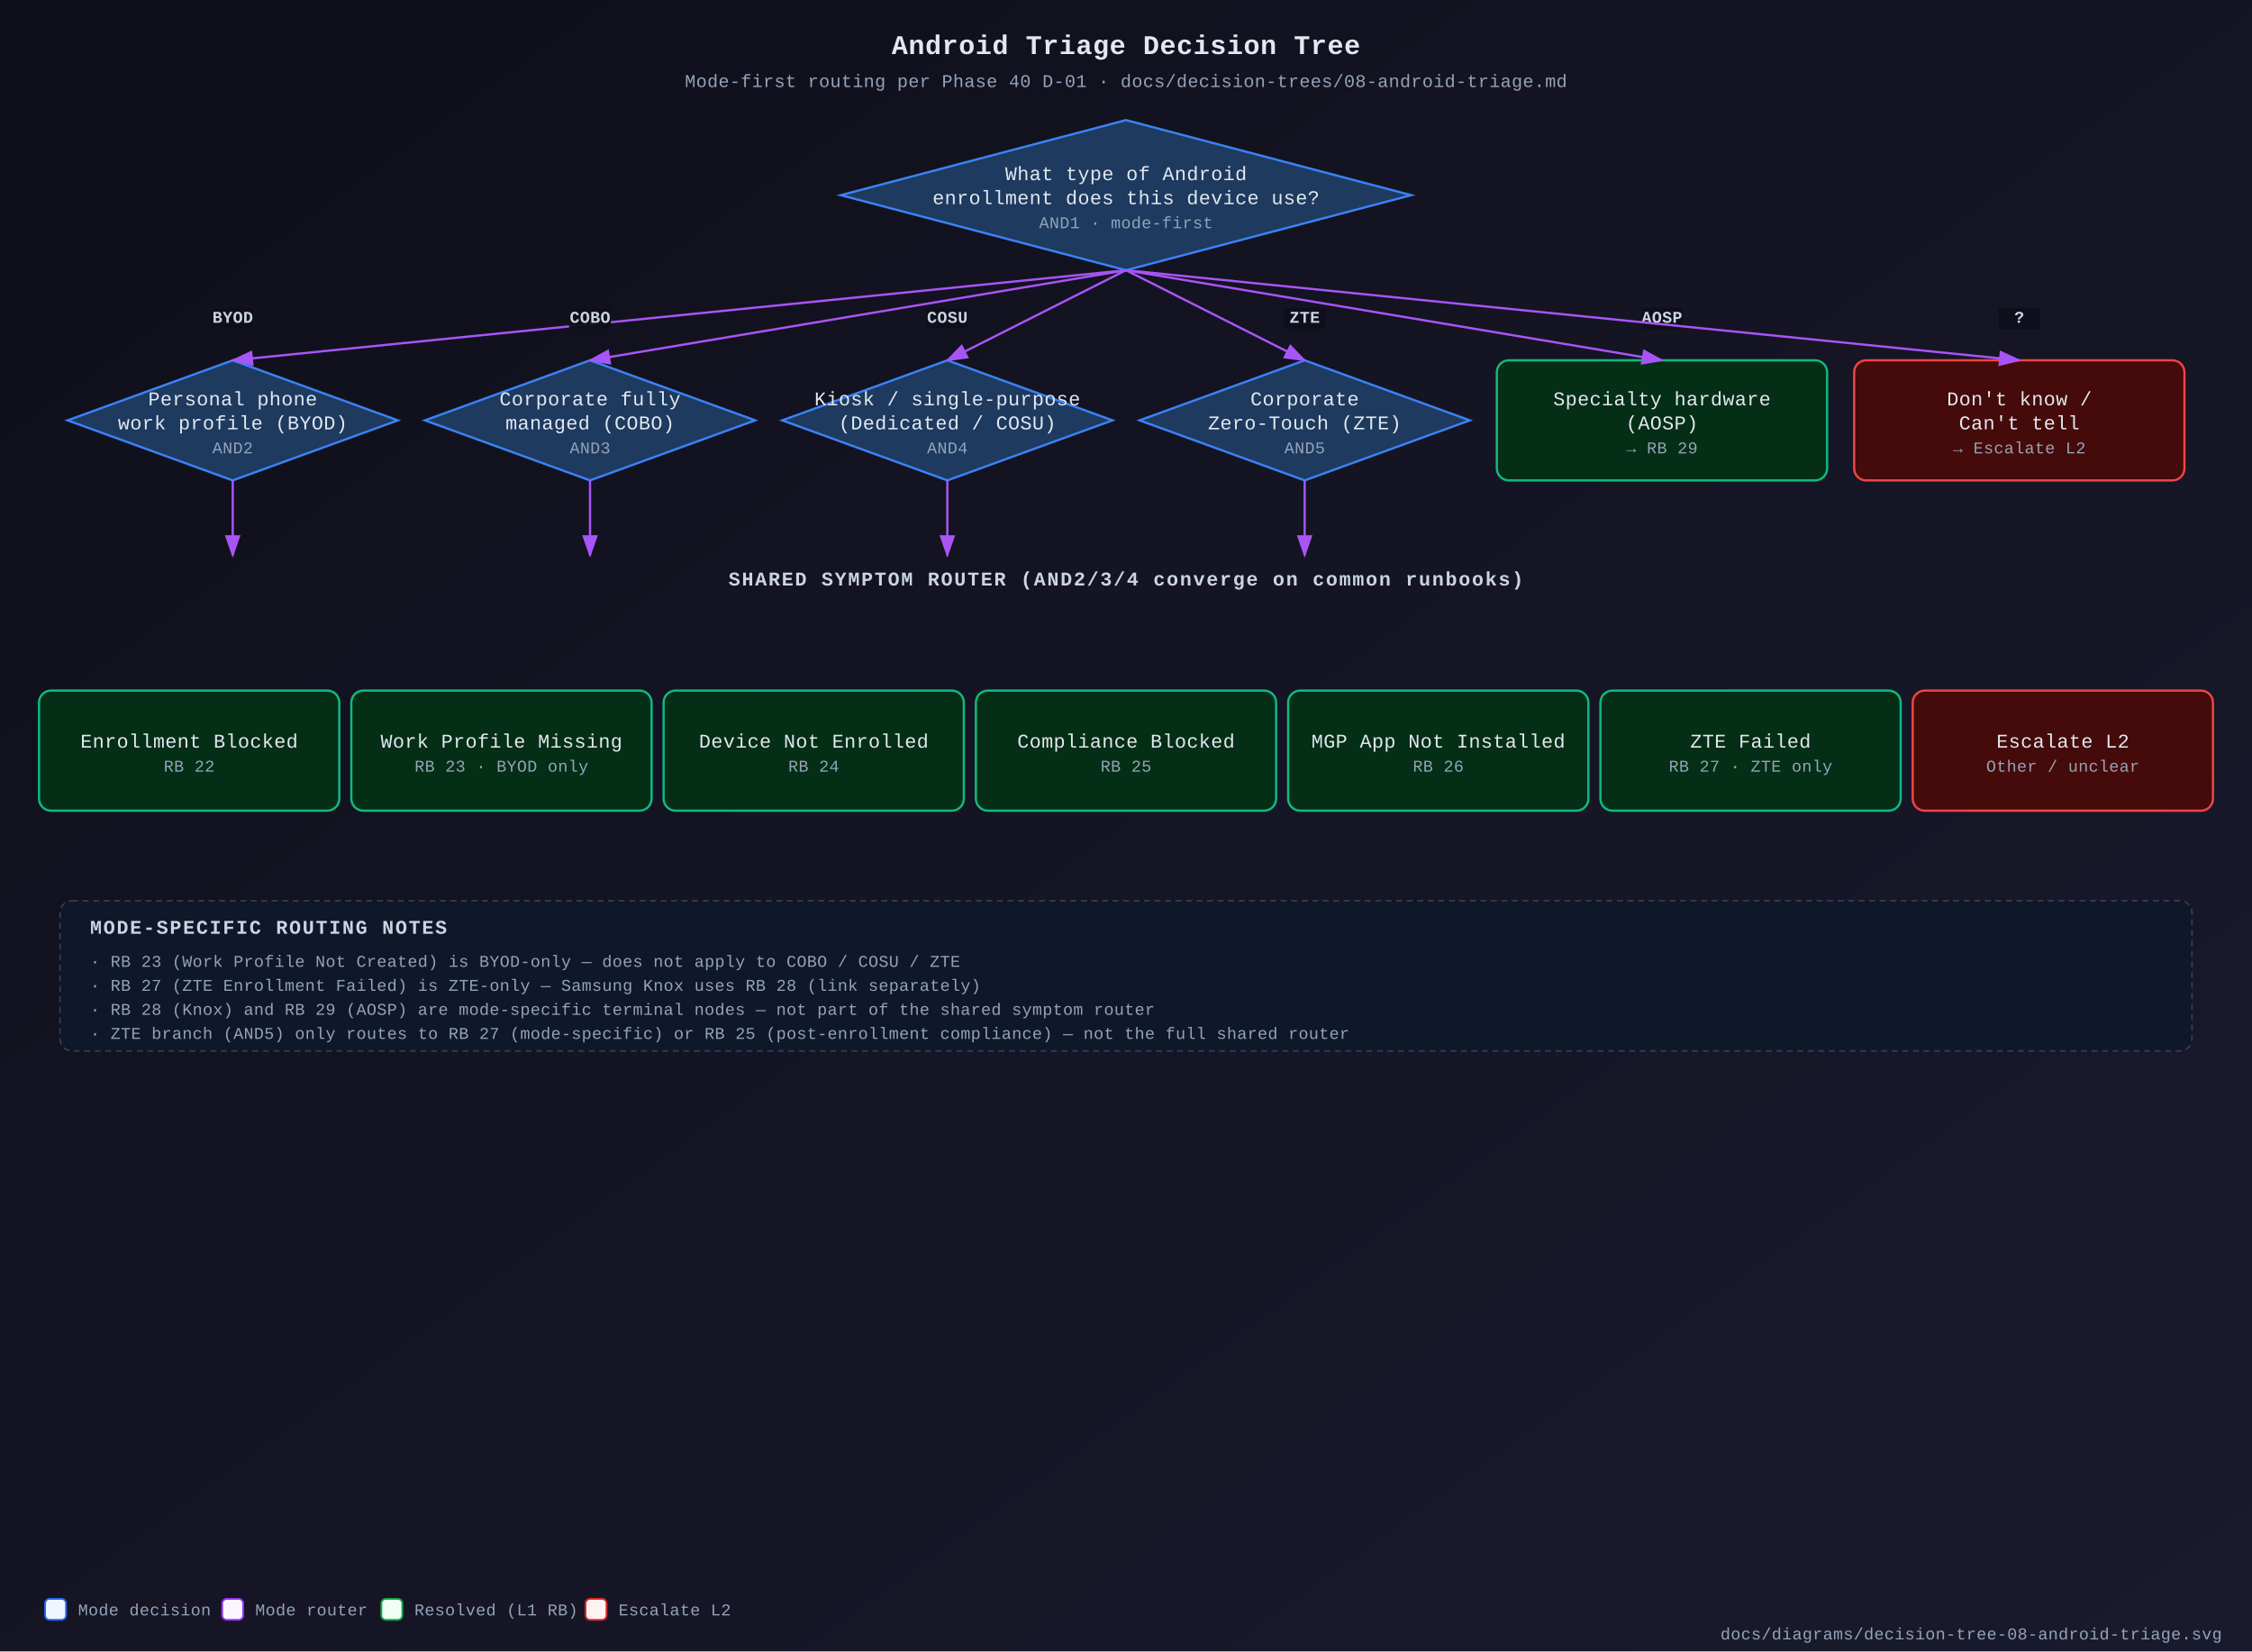
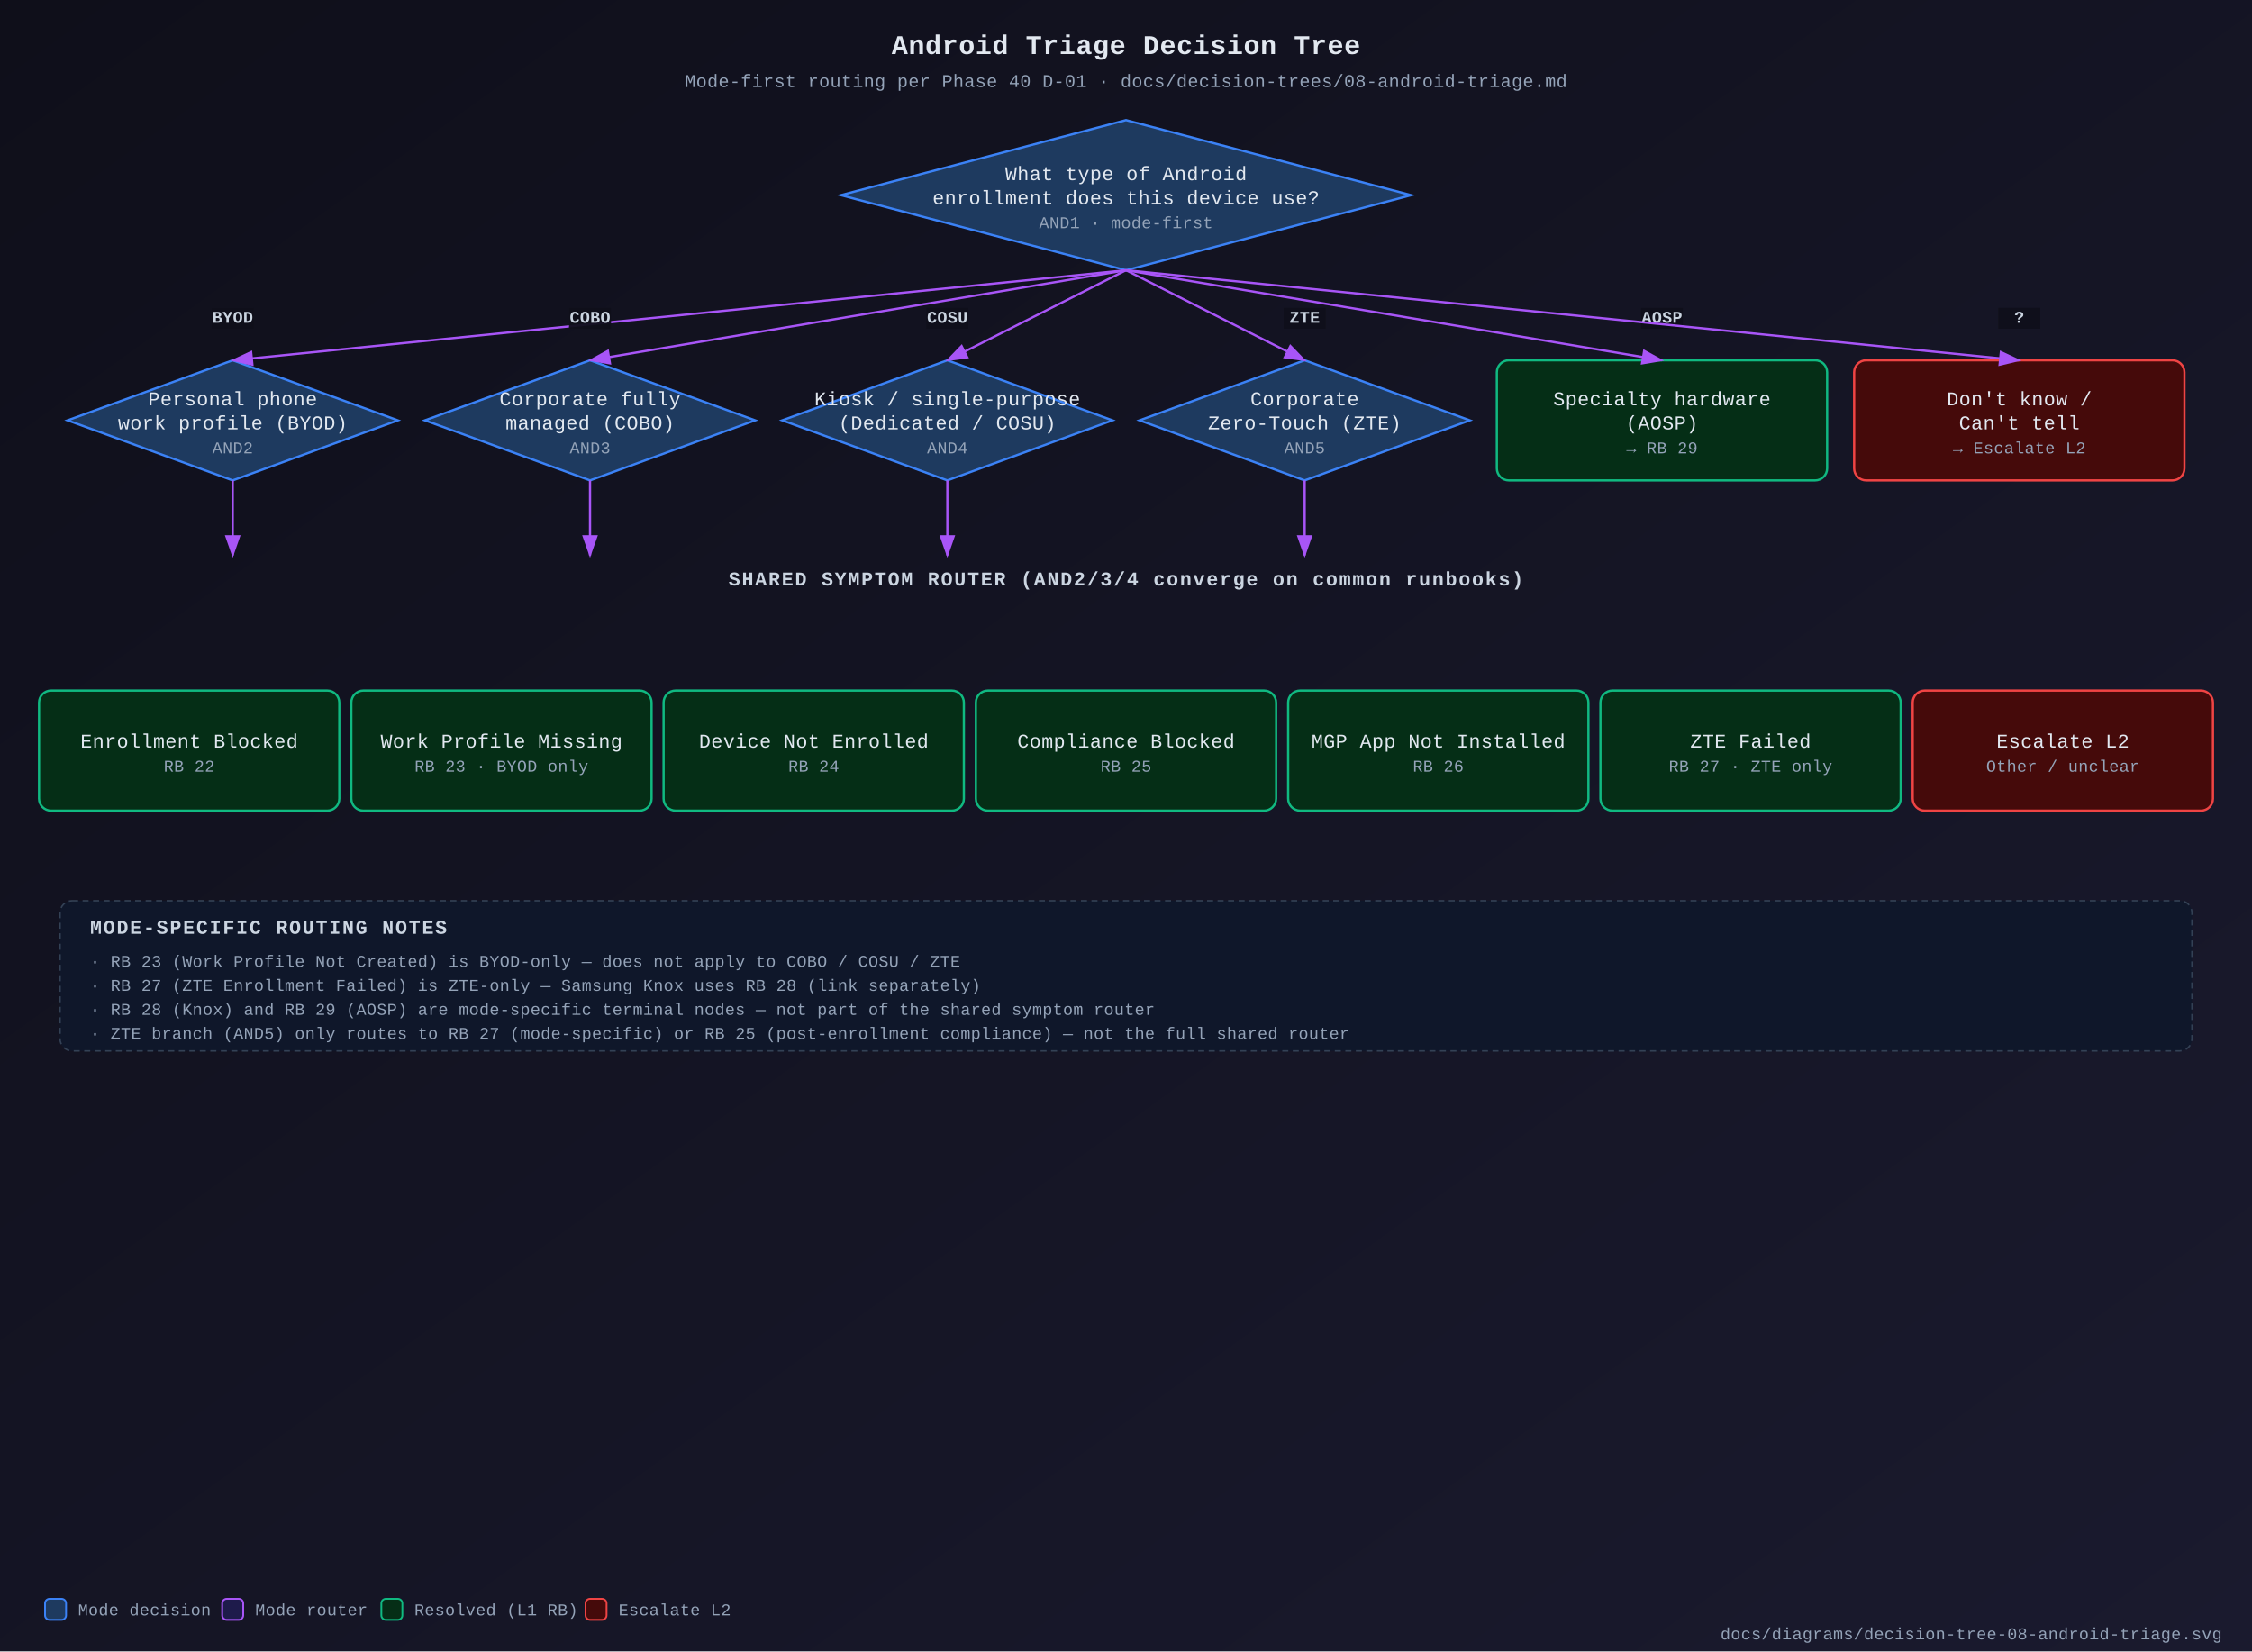
<svg xmlns="http://www.w3.org/2000/svg" viewBox="0 0 1500 1100" width="1500" height="1100">
  <style>
    text { font-family: 'SF Mono', 'Fira Code', 'Cascadia Code', 'Courier New', monospace; fill: #e2e8f0; letter-spacing: 0.02em; }
    .title { font-size: 18px; font-weight: 700; fill: #e2e8f0; letter-spacing: 0.02em; }
    .subtitle { font-size: 12px; fill: #94a3b8; }
    .label { font-size: 13px; fill: #e2e8f0; }
    .sub { font-size: 11px; fill: #94a3b8; }
    .edge { font-size: 11px; fill: #cbd5e1; font-weight: 700; }
    .col-head { font-size: 13px; font-weight: 700; fill: #cbd5e1; letter-spacing: 0.08em; }
    .legend { font-size: 11px; fill: #94a3b8; }
  </style>
  <defs>
    <linearGradient id="bg-grad" x1="0%" y1="0%" x2="100%" y2="100%">
      <stop offset="0%" stop-color="#0f0f1a" />
      <stop offset="100%" stop-color="#1a1a2e" />
    </linearGradient>
    <marker id="arr-blue" markerWidth="10" markerHeight="7" refX="9" refY="3.5" orient="auto">
      <polygon points="0,0 10,3.5 0,7" fill="#3b82f6" />
    </marker>
    <marker id="arr-red" markerWidth="10" markerHeight="7" refX="9" refY="3.5" orient="auto">
      <polygon points="0,0 10,3.5 0,7" fill="#ef4444" />
    </marker>
    <marker id="arr-green" markerWidth="10" markerHeight="7" refX="9" refY="3.5" orient="auto">
      <polygon points="0,0 10,3.5 0,7" fill="#10b981" />
    </marker>
    <marker id="arr-orange" markerWidth="10" markerHeight="7" refX="9" refY="3.5" orient="auto">
      <polygon points="0,0 10,3.5 0,7" fill="#f97316" />
    </marker>
    <marker id="arr-purple" markerWidth="10" markerHeight="7" refX="9" refY="3.5" orient="auto">
      <polygon points="0,0 10,3.5 0,7" fill="#a855f7" />
    </marker>
    <marker id="arr-gray" markerWidth="10" markerHeight="7" refX="9" refY="3.5" orient="auto">
      <polygon points="0,0 10,3.5 0,7" fill="#64748b" />
    </marker>
  </defs>
  <rect width="1500" height="1100" fill="url(#bg-grad)" />
  <text x="750" y="36" text-anchor="middle" class="title">Android Triage Decision Tree</text>
  <text x="750" y="58" text-anchor="middle" class="subtitle">Mode-first routing per Phase 40 D-01  ·  docs/decision-trees/08-android-triage.md</text>
  <polygon points="750,80 940,130 750,180 560,130" fill="#1e3a5f" stroke="#3b82f6" stroke-width="1.5" />
  <text x="750" y="120" text-anchor="middle" class="label">What type of Android</text>
  <text x="750" y="136" text-anchor="middle" class="label">enrollment does this device use?</text>
  <text x="750" y="152" text-anchor="middle" class="sub">AND1 · mode-first</text>
  <polygon points="155,240 265,280 155,320 45,280" fill="#1e3a5f" stroke="#3b82f6" stroke-width="1.5" />
  <text x="155" y="270" text-anchor="middle" class="label">Personal phone</text>
  <text x="155" y="286" text-anchor="middle" class="label">work profile (BYOD)</text>
  <text x="155" y="302" text-anchor="middle" class="sub">AND2</text>
  <path d="M 750,180 L 155,240" stroke="#a855f7" stroke-width="1.5" fill="none" marker-end="url(#arr-purple)" />
  <rect x="141" y="205" width="28" height="14" fill="#0f0f1a" opacity="0.95" />
  <text x="155" y="215" text-anchor="middle" class="edge">BYOD</text>
  <polygon points="393,240 503,280 393,320 283,280" fill="#1e3a5f" stroke="#3b82f6" stroke-width="1.5" />
  <text x="393" y="270" text-anchor="middle" class="label">Corporate fully</text>
  <text x="393" y="286" text-anchor="middle" class="label">managed (COBO)</text>
  <text x="393" y="302" text-anchor="middle" class="sub">AND3</text>
  <path d="M 750,180 L 393,240" stroke="#a855f7" stroke-width="1.5" fill="none" marker-end="url(#arr-purple)" />
  <rect x="379" y="205" width="28" height="14" fill="#0f0f1a" opacity="0.95" />
  <text x="393" y="215" text-anchor="middle" class="edge">COBO</text>
  <polygon points="631,240 741,280 631,320 521,280" fill="#1e3a5f" stroke="#3b82f6" stroke-width="1.5" />
  <text x="631" y="270" text-anchor="middle" class="label">Kiosk / single-purpose</text>
  <text x="631" y="286" text-anchor="middle" class="label">(Dedicated / COSU)</text>
  <text x="631" y="302" text-anchor="middle" class="sub">AND4</text>
  <path d="M 750,180 L 631,240" stroke="#a855f7" stroke-width="1.5" fill="none" marker-end="url(#arr-purple)" />
  <rect x="617" y="205" width="28" height="14" fill="#0f0f1a" opacity="0.95" />
  <text x="631" y="215" text-anchor="middle" class="edge">COSU</text>
  <polygon points="869,240 979,280 869,320 759,280" fill="#1e3a5f" stroke="#3b82f6" stroke-width="1.5" />
  <text x="869" y="270" text-anchor="middle" class="label">Corporate</text>
  <text x="869" y="286" text-anchor="middle" class="label">Zero-Touch (ZTE)</text>
  <text x="869" y="302" text-anchor="middle" class="sub">AND5</text>
  <path d="M 750,180 L 869,240" stroke="#a855f7" stroke-width="1.5" fill="none" marker-end="url(#arr-purple)" />
  <rect x="855" y="205" width="28" height="14" fill="#0f0f1a" opacity="0.95" />
  <text x="869" y="215" text-anchor="middle" class="edge">ZTE</text>
  <rect x="997" y="240" width="220" height="80" rx="8" ry="8" fill="#052e16" stroke="#10b981" stroke-width="1.5" />
  <text x="1107" y="270" text-anchor="middle" class="label">Specialty hardware</text>
  <text x="1107" y="286" text-anchor="middle" class="label">(AOSP)</text>
  <text x="1107" y="302" text-anchor="middle" class="sub">→ RB 29</text>
  <path d="M 750,180 L 1107,240" stroke="#a855f7" stroke-width="1.5" fill="none" marker-end="url(#arr-purple)" />
  <rect x="1093" y="205" width="28" height="14" fill="#0f0f1a" opacity="0.95" />
  <text x="1107" y="215" text-anchor="middle" class="edge">AOSP</text>
  <rect x="1235" y="240" width="220" height="80" rx="8" ry="8" fill="#450a0a" stroke="#ef4444" stroke-width="1.5" />
  <text x="1345" y="270" text-anchor="middle" class="label">Don't know /</text>
  <text x="1345" y="286" text-anchor="middle" class="label">Can't tell</text>
  <text x="1345" y="302" text-anchor="middle" class="sub">→ Escalate L2</text>
  <path d="M 750,180 L 1345,240" stroke="#a855f7" stroke-width="1.5" fill="none" marker-end="url(#arr-purple)" />
  <rect x="1331" y="205" width="28" height="14" fill="#0f0f1a" opacity="0.95" />
  <text x="1345" y="215" text-anchor="middle" class="edge">?</text>
  <text x="750" y="390" text-anchor="middle" class="col-head">SHARED SYMPTOM ROUTER (AND2/3/4 converge on common runbooks)</text>
  <rect x="26" y="460" width="200" height="80" rx="8" ry="8" fill="#052e16" stroke="#10b981" stroke-width="1.5" />
  <text x="126" y="498" text-anchor="middle" class="label">Enrollment Blocked</text>
  <text x="126" y="514" text-anchor="middle" class="sub">RB 22</text>
  <rect x="234" y="460" width="200" height="80" rx="8" ry="8" fill="#052e16" stroke="#10b981" stroke-width="1.5" />
  <text x="334" y="498" text-anchor="middle" class="label">Work Profile Missing</text>
  <text x="334" y="514" text-anchor="middle" class="sub">RB 23 · BYOD only</text>
  <rect x="442" y="460" width="200" height="80" rx="8" ry="8" fill="#052e16" stroke="#10b981" stroke-width="1.5" />
  <text x="542" y="498" text-anchor="middle" class="label">Device Not Enrolled</text>
  <text x="542" y="514" text-anchor="middle" class="sub">RB 24</text>
  <rect x="650" y="460" width="200" height="80" rx="8" ry="8" fill="#052e16" stroke="#10b981" stroke-width="1.5" />
  <text x="750" y="498" text-anchor="middle" class="label">Compliance Blocked</text>
  <text x="750" y="514" text-anchor="middle" class="sub">RB 25</text>
  <rect x="858" y="460" width="200" height="80" rx="8" ry="8" fill="#052e16" stroke="#10b981" stroke-width="1.5" />
  <text x="958" y="498" text-anchor="middle" class="label">MGP App Not Installed</text>
  <text x="958" y="514" text-anchor="middle" class="sub">RB 26</text>
  <rect x="1066" y="460" width="200" height="80" rx="8" ry="8" fill="#052e16" stroke="#10b981" stroke-width="1.5" />
  <text x="1166" y="498" text-anchor="middle" class="label">ZTE Failed</text>
  <text x="1166" y="514" text-anchor="middle" class="sub">RB 27 · ZTE only</text>
  <rect x="1274" y="460" width="200" height="80" rx="8" ry="8" fill="#450a0a" stroke="#ef4444" stroke-width="1.5" />
  <text x="1374" y="498" text-anchor="middle" class="label">Escalate L2</text>
  <text x="1374" y="514" text-anchor="middle" class="sub">Other / unclear</text>
  <path d="M 155,320 L 155,370" stroke="#a855f7" stroke-width="1.5" fill="none" marker-end="url(#arr-purple)" />
  <path d="M 393,320 L 393,370" stroke="#a855f7" stroke-width="1.5" fill="none" marker-end="url(#arr-purple)" />
  <path d="M 631,320 L 631,370" stroke="#a855f7" stroke-width="1.5" fill="none" marker-end="url(#arr-purple)" />
  <path d="M 869,320 L 869,370" stroke="#a855f7" stroke-width="1.5" fill="none" marker-end="url(#arr-purple)" />
  <rect x="40" y="600" width="1420" height="100" rx="8" ry="8" fill="#0f172a" stroke="#334155" stroke-width="1" stroke-dasharray="4 3" />
  <text x="60" y="622" class="col-head">MODE-SPECIFIC ROUTING NOTES</text>
  <text x="60" y="644" class="sub">·  RB 23 (Work Profile Not Created) is BYOD-only — does not apply to COBO / COSU / ZTE</text>
  <text x="60" y="660" class="sub">·  RB 27 (ZTE Enrollment Failed) is ZTE-only — Samsung Knox uses RB 28 (link separately)</text>
  <text x="60" y="676" class="sub">·  RB 28 (Knox) and RB 29 (AOSP) are mode-specific terminal nodes — not part of the shared symptom router</text>
  <text x="60" y="692" class="sub">·  ZTE branch (AND5) only routes to RB 27 (mode-specific) or RB 25 (post-enrollment compliance) — not the full shared router</text>
-   <rect x="30" y="1065" width="14" height="14" rx="3" ry="3" fill="#eff6ff" stroke="#2563eb" stroke-width="1.2" />
+   <rect x="30" y="1065" width="14" height="14" rx="3" ry="3" fill="#1e3a5f" stroke="#3b82f6" stroke-width="1.2" />
  <text x="52" y="1076" class="legend">Mode decision</text>
-   <rect x="148" y="1065" width="14" height="14" rx="3" ry="3" fill="#faf5ff" stroke="#9333ea" stroke-width="1.2" />
+   <rect x="148" y="1065" width="14" height="14" rx="3" ry="3" fill="#1e1b4b" stroke="#a855f7" stroke-width="1.2" />
  <text x="170" y="1076" class="legend">Mode router</text>
-   <rect x="254" y="1065" width="14" height="14" rx="3" ry="3" fill="#f0fdf4" stroke="#16a34a" stroke-width="1.2" />
+   <rect x="254" y="1065" width="14" height="14" rx="3" ry="3" fill="#052e16" stroke="#10b981" stroke-width="1.2" />
  <text x="276" y="1076" class="legend">Resolved (L1 RB)</text>
-   <rect x="390" y="1065" width="14" height="14" rx="3" ry="3" fill="#fef2f2" stroke="#dc2626" stroke-width="1.2" />
+   <rect x="390" y="1065" width="14" height="14" rx="3" ry="3" fill="#450a0a" stroke="#ef4444" stroke-width="1.2" />
  <text x="412" y="1076" class="legend">Escalate L2</text>
  <text x="1480" y="1092" text-anchor="end" class="legend">docs/diagrams/decision-tree-08-android-triage.svg</text>
</svg>
